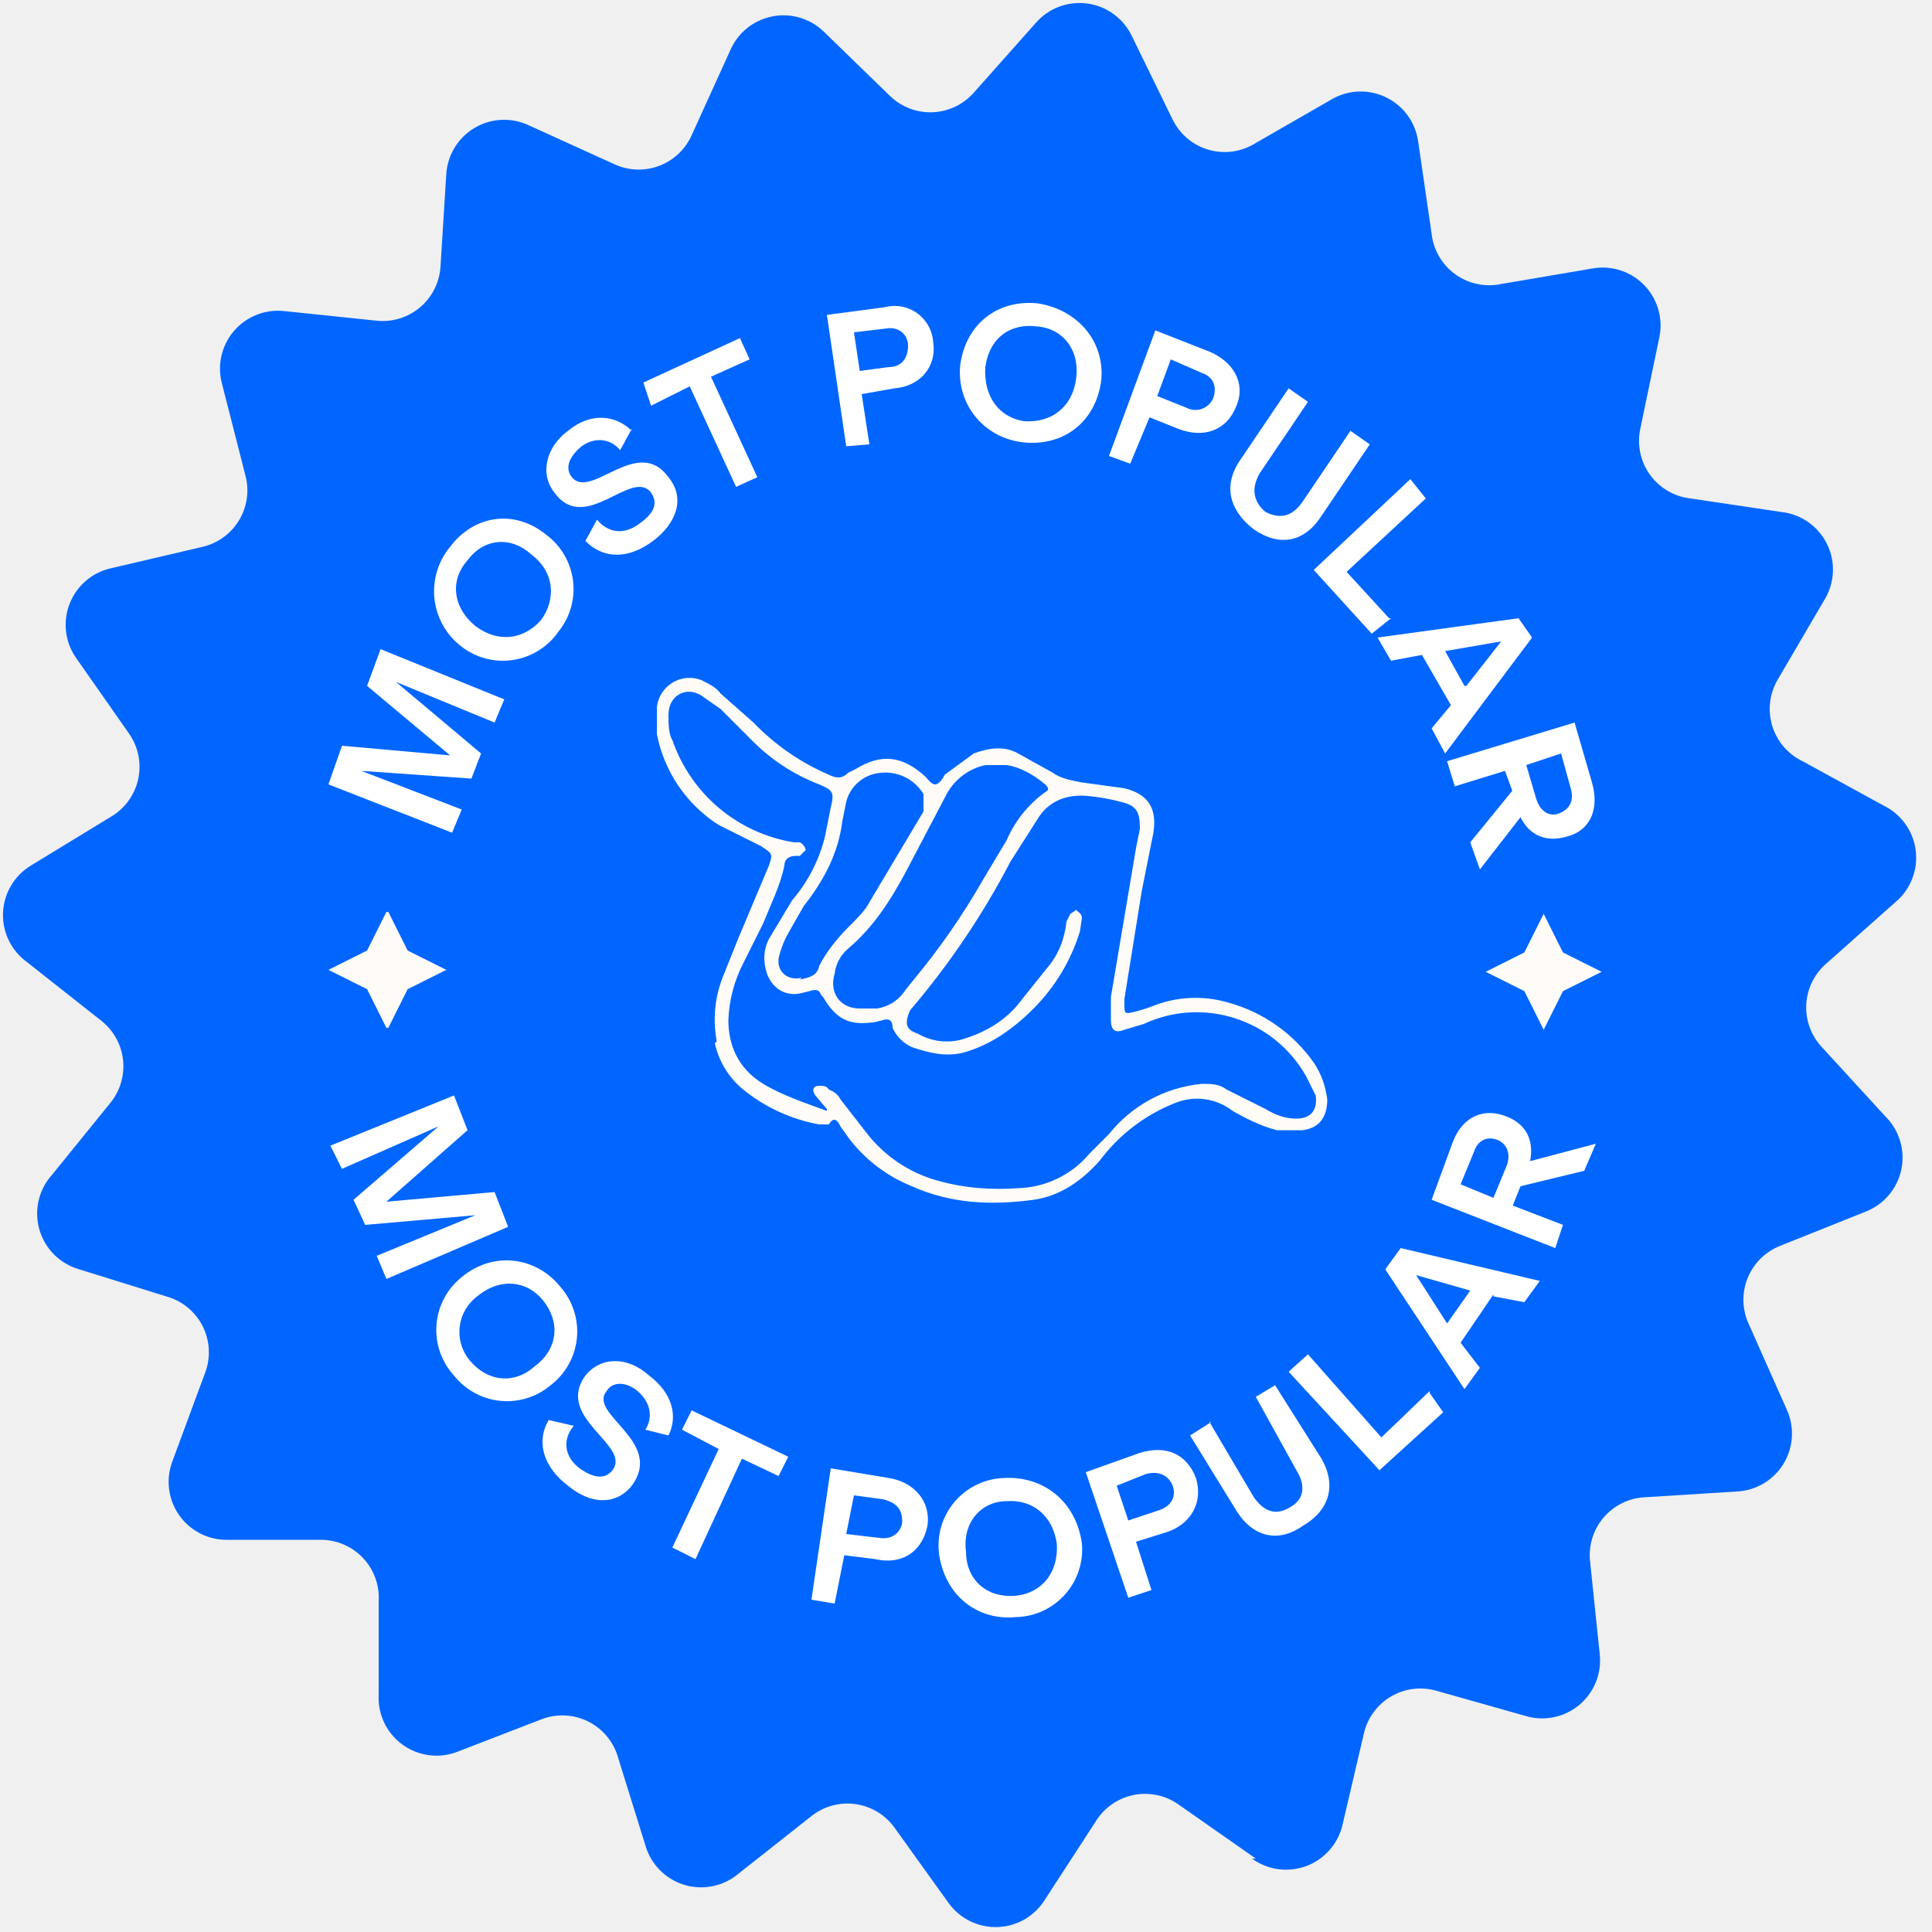
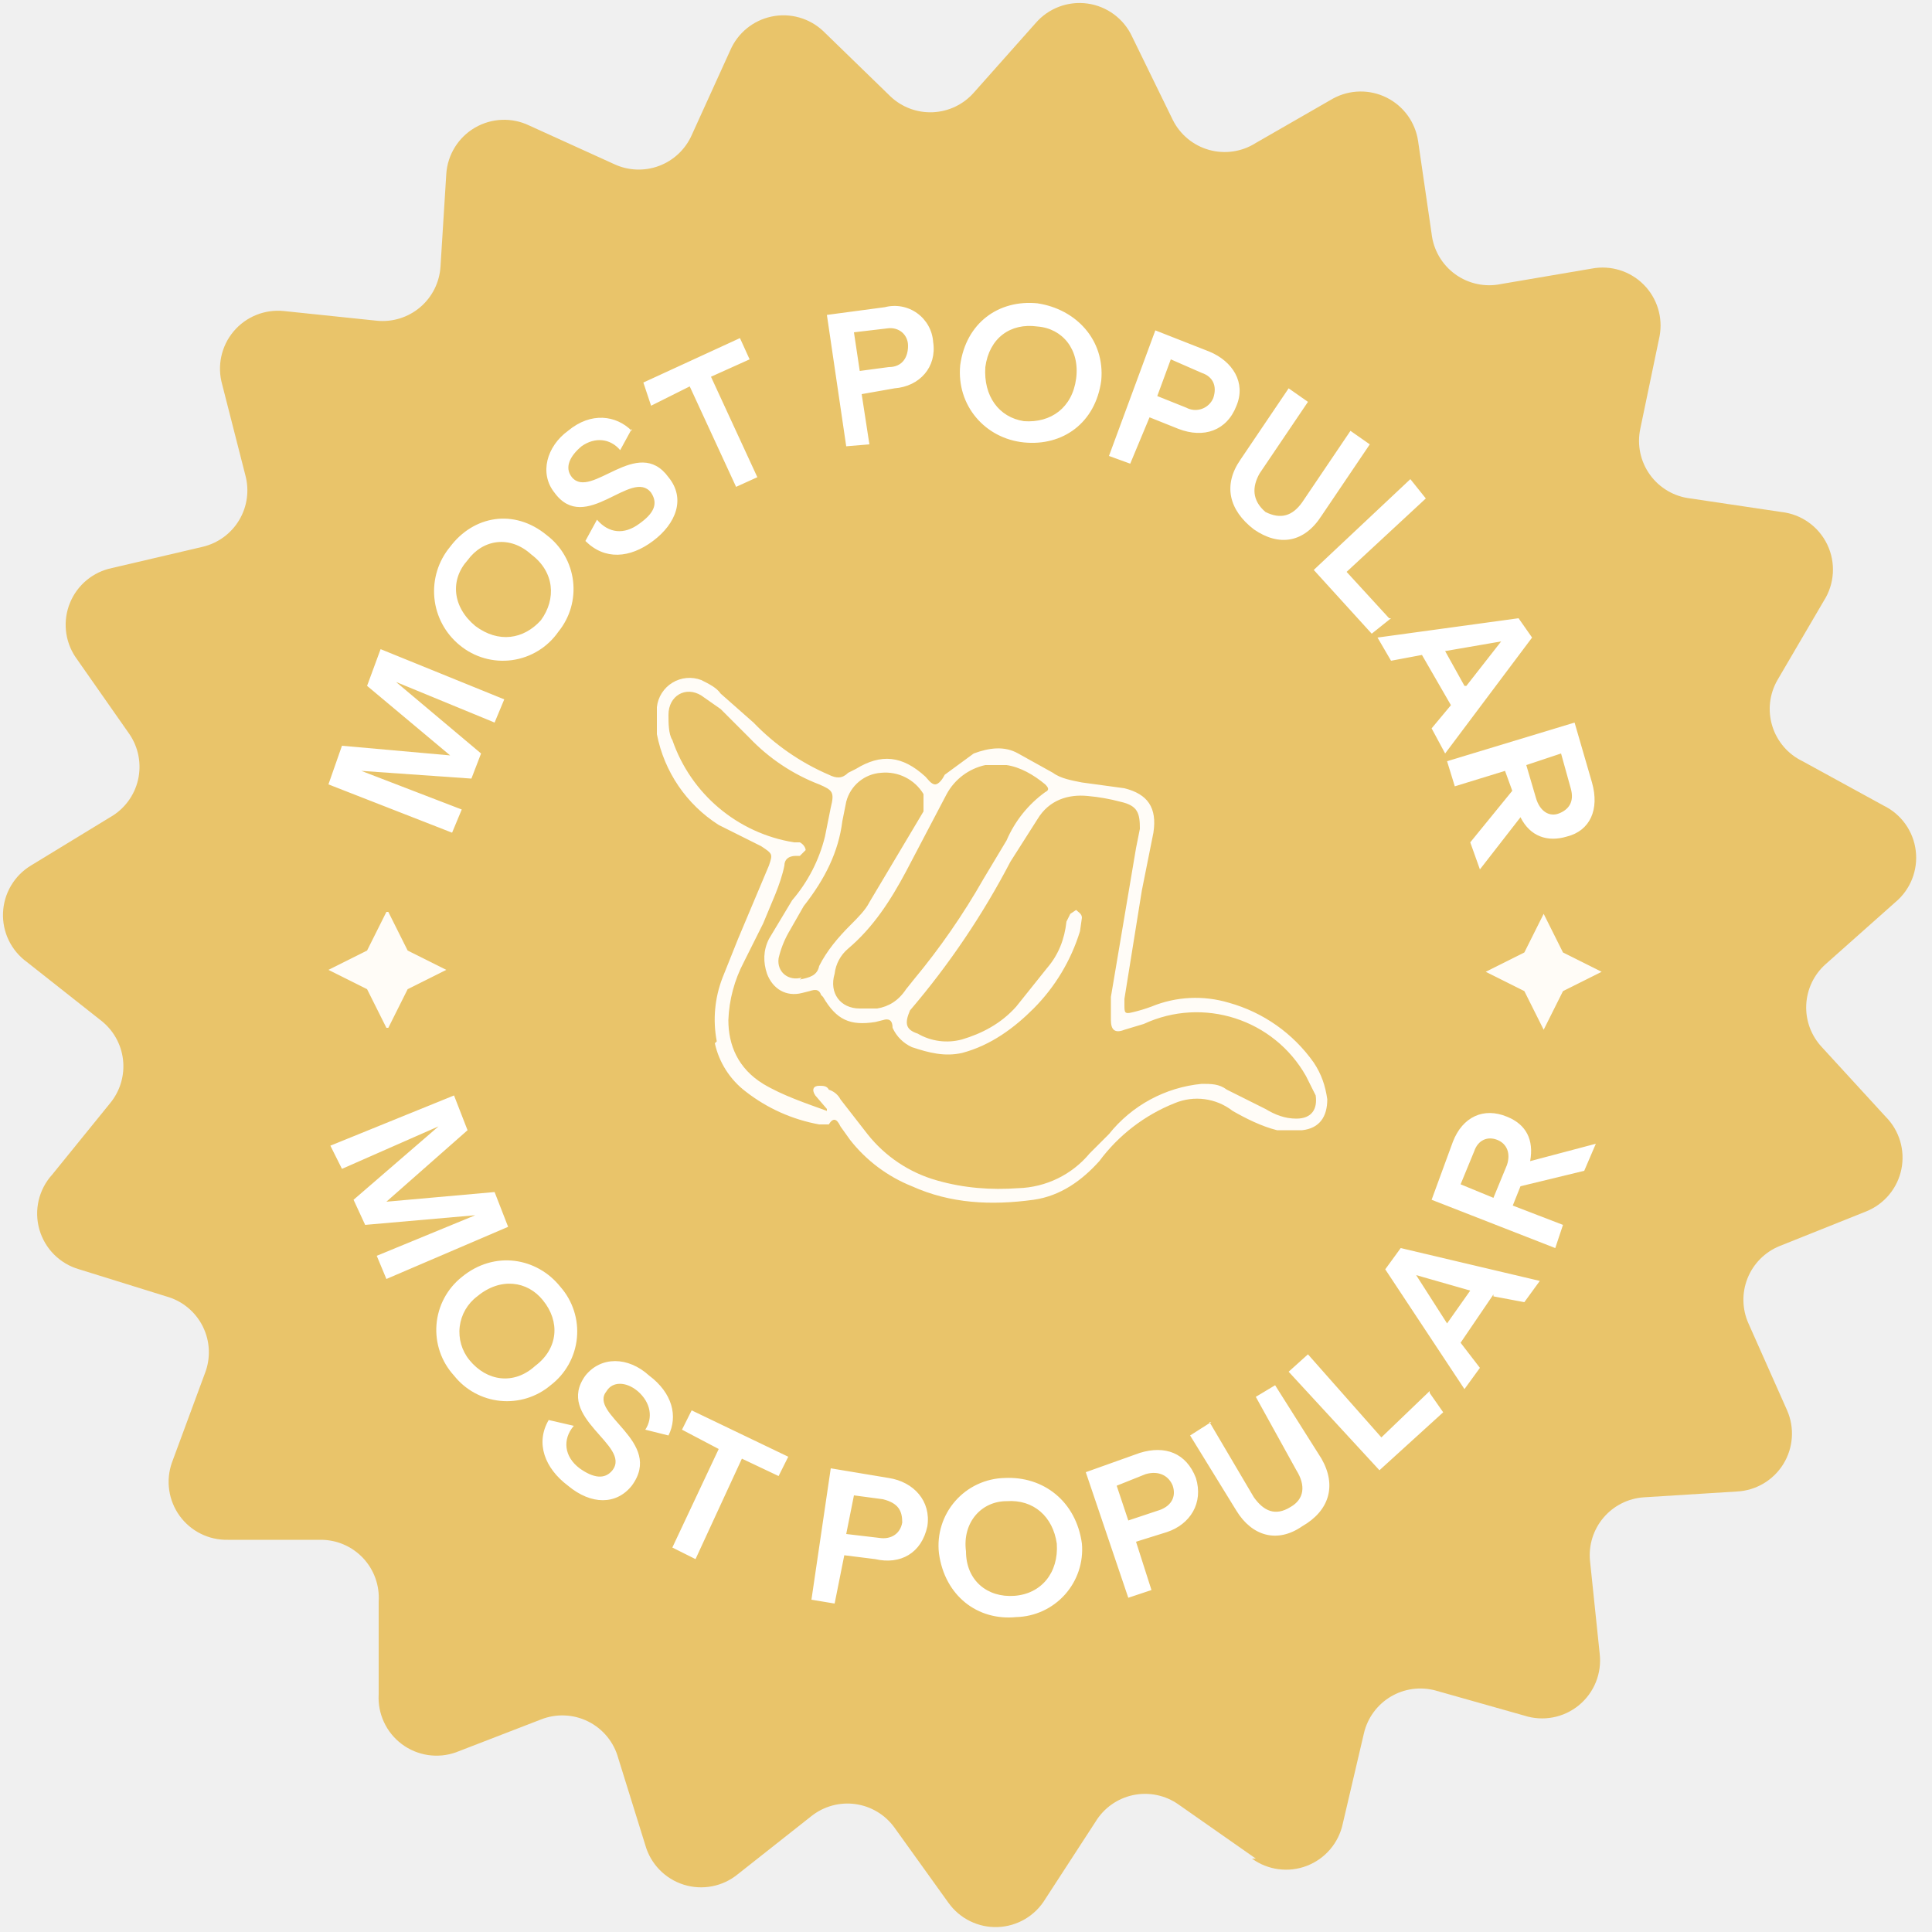
<svg xmlns="http://www.w3.org/2000/svg" fill="none" viewBox="0 0 100 100" class="card_badge__4ZB8h">
  <defs />
-   <path fill="#06F" d="M65 96.2l-4-2.8a3 3 0 00-4.3.9l-2.6 4a3 3 0 01-5 .2l-2.8-3.9A3 3 0 0042 94l-3.8 3a3 3 0 01-4.8-1.5L32 91a3 3 0 00-4-2l-4.4 1.7a3 3 0 01-4-3v-4.8a3 3 0 00-3-3.2h-4.8a3 3 0 01-2.9-4l1.7-4.6a3 3 0 00-2-4l-4.5-1.4a3 3 0 01-1.4-4.9l3-3.7a3 3 0 00-.5-4.3l-3.8-3a3 3 0 01.2-5l4.1-2.5a3 3 0 001-4.3l-2.8-4a3 3 0 011.9-4.6l4.7-1.1a3 3 0 002.2-3.7l-1.2-4.7a3 3 0 013.2-3.8l4.8.5a3 3 0 003.3-2.8l.3-4.8a3 3 0 014.3-2.5l4.4 2a3 3 0 004-1.5l2-4.4a3 3 0 014.8-1L46.1 5a3 3 0 004.3-.2l3.2-3.6a3 3 0 015 .7l2.1 4.3A3 3 0 0065 7.4l4-2.3a3 3 0 014.4 2.2l.7 4.8a3 3 0 003.6 2.6l4.7-.8a3 3 0 013.5 3.5l-1 4.8a3 3 0 002.6 3.6l4.7.7a3 3 0 012.2 4.6L92 35.2a3 3 0 001.3 4.2l4.2 2.3a3 3 0 01.6 5l-3.6 3.2a3 3 0 00-.2 4.3l3.3 3.6a3 3 0 01-1 4.9l-4.5 1.8a3 3 0 00-1.6 4l2 4.5a3 3 0 01-2.6 4.2l-4.8.3a3 3 0 00-2.8 3.3l.5 4.8a3 3 0 01-3.9 3.2l-4.6-1.3a3 3 0 00-3.7 2.2l-1.1 4.7a3 3 0 01-4.7 1.8z" />
+   <path fill="#e9c46a" d="M65 96.2l-4-2.8a3 3 0 00-4.3.9l-2.6 4a3 3 0 01-5 .2l-2.8-3.9A3 3 0 0042 94l-3.8 3a3 3 0 01-4.8-1.5L32 91a3 3 0 00-4-2l-4.4 1.7a3 3 0 01-4-3v-4.8a3 3 0 00-3-3.2h-4.8a3 3 0 01-2.9-4l1.7-4.6a3 3 0 00-2-4l-4.5-1.4a3 3 0 01-1.4-4.9l3-3.7a3 3 0 00-.5-4.3l-3.8-3a3 3 0 01.2-5l4.1-2.5a3 3 0 001-4.3l-2.8-4a3 3 0 011.9-4.6l4.7-1.1a3 3 0 002.2-3.7l-1.2-4.7a3 3 0 013.2-3.8l4.8.5a3 3 0 003.3-2.8l.3-4.8a3 3 0 014.3-2.5l4.4 2a3 3 0 004-1.5l2-4.4a3 3 0 014.8-1L46.1 5a3 3 0 004.3-.2l3.2-3.6a3 3 0 015 .7l2.1 4.3A3 3 0 0065 7.4l4-2.3a3 3 0 014.4 2.2l.7 4.8a3 3 0 003.6 2.6l4.7-.8a3 3 0 013.5 3.5l-1 4.8a3 3 0 002.6 3.6l4.7.7a3 3 0 012.2 4.6L92 35.2a3 3 0 001.3 4.2l4.2 2.3a3 3 0 01.6 5l-3.6 3.2a3 3 0 00-.2 4.3l3.3 3.6a3 3 0 01-1 4.9l-4.5 1.8a3 3 0 00-1.6 4l2 4.5a3 3 0 01-2.6 4.2l-4.8.3a3 3 0 00-2.8 3.3l.5 4.8a3 3 0 01-3.9 3.2l-4.6-1.3a3 3 0 00-3.7 2.2l-1.1 4.7a3 3 0 01-4.7 1.8z" />
  <path fill="#fff" d="M19.7 33.6l6.4 2.6-.5 1.2-5.1-2.1 4.4 3.7-.5 1.3-5.7-.4 5.2 2-.5 1.2-6.4-2.5.7-2 5.6.5-4.3-3.6.7-1.9zm8.6-5.9a3.5 3.5 0 01.6 5 3.5 3.5 0 01-5.1.7 3.6 3.6 0 01-.5-5.1c1.2-1.6 3.3-2 5-.6zm-3.7 4.7c1.2.9 2.5.7 3.4-.3.8-1.1.7-2.5-.5-3.4-1.1-1-2.5-.8-3.3.3-.9 1-.8 2.4.4 3.4zm8.1-10.2l-.6 1.1c-.5-.6-1.3-.7-2-.2-.6.5-.9 1.1-.5 1.6 1 1.2 3.4-2.2 5 0 .9 1.1.4 2.4-.8 3.3-1.2.9-2.5 1-3.5 0l.6-1.1c.6.7 1.4.8 2.2.2.7-.5 1-1 .6-1.6-1-1.3-3.4 2.2-5 0-.8-1-.4-2.4.7-3.2 1.2-1 2.5-.8 3.3 0zm6.1-3.6l-2 .9 2.4 5.2-1.1.5-2.4-5.2-2 1-.4-1.2 5-2.3.5 1.1zm9.5-.9c.2 1.3-.7 2.3-2 2.4l-1.7.3.4 2.6-1.2.1-1-6.8 3-.4a2 2 0 012.5 1.8zm-1.3.2c0-.6-.5-1-1.1-.9l-1.7.2.3 2L46 19c.7 0 1-.5 1-1.1zm10 1.8c-.3 2.2-2 3.4-4 3.2-2-.2-3.5-1.9-3.3-4 .3-2.2 2-3.4 4-3.2 2 .3 3.5 1.9 3.3 4zm-6-.7c-.1 1.5.7 2.6 2 2.8 1.4.1 2.5-.7 2.7-2.2.2-1.5-.7-2.6-2-2.7-1.4-.2-2.5.6-2.7 2.1zm13 2c-.5 1.3-1.7 1.7-3 1.2l-1.5-.6-1 2.4-1.1-.4 2.4-6.5 2.8 1.1c1.2.5 1.9 1.6 1.4 2.8zm-1.2-.4c.2-.6 0-1.1-.6-1.3l-1.6-.7-.7 1.9 1.5.6a1 1 0 001.4-.5zm4.9.2l-2.5 3.7c-.4.7-.4 1.4.3 2 .8.4 1.4.2 1.9-.5l2.5-3.7 1 .7-2.5 3.7c-.9 1.4-2.2 1.6-3.5.7-1.3-1-1.6-2.3-.7-3.6l2.5-3.7 1 .7zM72 32l-1 .8-3-3.3 5-4.7.8 1-4.1 3.8 2.2 2.4zm3.1 4.5l-1.5-2.6-1.6.3-.7-1.2 7.3-1 .7 1-4.5 6-.7-1.3 1-1.2zm.8-1l1.8-2.3-2.9.5 1 1.8zm2.4 5.5l-.4-1.1-2.6.8-.4-1.3 6.6-2 .9 3.1c.4 1.4-.1 2.5-1.3 2.8-1 .3-1.9 0-2.4-1L76.6 45l-.5-1.4 2.2-2.7zm.7-1.4l.5 1.7c.2.7.7 1 1.2.8.5-.2.8-.6.6-1.3l-.5-1.8-1.8.6z" />
  <path fill="#FFFCF7" d="M37.1 53.9a6 6 0 01.3-3.3l.8-2 1.6-3.8c.2-.6.2-.6-.4-1l-2.2-1.1A7.2 7.2 0 0134 38v-1.4a1.7 1.7 0 012.3-1.4c.4.2.8.4 1 .7l1.7 1.5a12 12 0 003.9 2.7c.4.2.7.2 1-.1l.4-.2c1.3-.8 2.4-.7 3.6.4.1.1.3.4.5.4s.4-.3.5-.5l1.5-1.1c.8-.3 1.6-.4 2.3 0l1.8 1c.4.3 1 .4 1.5.5l2.2.3c1.2.3 1.7 1 1.5 2.3l-.6 3-.9 5.6v.3c0 .4 0 .5.4.4a8 8 0 001-.3 6 6 0 014-.2A8 8 0 0168 55c.4.6.6 1.2.7 1.9 0 .9-.4 1.5-1.3 1.6h-1.3c-.8-.2-1.6-.6-2.3-1a3 3 0 00-3-.4 9 9 0 00-3.9 3c-.9 1-2 1.8-3.4 2-2.2.3-4.3.2-6.3-.7A7.7 7.7 0 0144 59l-.5-.7c-.1-.2-.3-.6-.6-.1h-.5a8.7 8.7 0 01-3.8-1.7A4.3 4.3 0 0137 54zm5.7 3.6v-.1l-.6-.7c-.2-.3-.1-.5.2-.5.2 0 .4 0 .5.2.3.1.5.3.6.5l1.4 1.8a7 7 0 003.6 2.4c1.4.4 2.8.5 4.2.4a5 5 0 003.7-1.8l1-1a7 7 0 014.8-2.6c.5 0 .9 0 1.3.3l2 1c.5.3 1 .5 1.6.5.8 0 1.1-.5 1-1.2l-.5-1a6.5 6.5 0 00-8.4-2.7l-1 .3c-.5.2-.7 0-.7-.5v-1.2l1.3-7.7.2-1c0-.8-.1-1.2-1-1.4a10 10 0 00-1.7-.3c-1-.1-2 .2-2.6 1.2l-1.4 2.2a41.1 41.1 0 01-5.2 7.7c-.3.7-.2 1 .4 1.2a3 3 0 002.3.3c1-.3 2-.8 2.8-1.7l1.6-2c.6-.7.9-1.5 1-2.4l.2-.4.3-.2c.1.1.3.2.3.4l-.1.7a9.7 9.7 0 01-2.4 4c-1 1-2.2 1.9-3.7 2.3-.9.2-1.7 0-2.6-.3a2 2 0 01-1-1c0-.4-.2-.5-.5-.4l-.4.1c-1.3.2-2-.1-2.7-1.3l-.1-.1c-.1-.3-.3-.3-.6-.2l-.4.1c-.8.2-1.5-.2-1.8-1-.2-.6-.2-1.2.1-1.8l1.2-2a8 8 0 001.7-3.3l.3-1.5c.2-.8.1-.9-.6-1.2a9.9 9.9 0 01-3.6-2.4l-1.5-1.5-1-.7c-.8-.5-1.7 0-1.7 1 0 .4 0 1 .2 1.3a8 8 0 006.3 5.3h.3c.2.1.3.3.3.4l-.3.3h-.2c-.4 0-.6.2-.6.5-.2 1-.7 2-1.1 3l-1 2a7 7 0 00-.8 3c0 1.3.5 2.5 1.8 3.3 1 .6 2.2 1 3.3 1.4zm2.6-5.3c.6-.1 1.1-.4 1.5-1l.4-.5a36 36 0 003.6-5.2l1.2-2a6 6 0 012-2.5c.2-.1.2-.2 0-.4-.6-.5-1.3-.9-2-1H51a3 3 0 00-2 1.5l-2.1 4c-.8 1.5-1.7 2.9-3 4a2 2 0 00-.7 1.3c-.3 1 .3 1.8 1.3 1.8h1zm-4-1.5c.5-.1.9-.2 1-.7.4-.8 1-1.5 1.6-2.1.4-.4.8-.8 1-1.2l2.8-4.7v-.9a2.3 2.3 0 00-2.2-1.1 2 2 0 00-1.8 1.5l-.2 1c-.2 1.6-.9 3-2 4.4l-.8 1.4a5 5 0 00-.5 1.3c-.1.7.5 1.2 1.2 1z" />
  <path fill="#fff" d="M26.3 63.5L20 66.2l-.5-1.2 5.1-2.1-5.7.5-.6-1.3 4.4-3.8-5 2.2-.6-1.2 6.4-2.6.7 1.8-4.2 3.7 5.6-.5.7 1.8zm2.2 8.2a3.5 3.5 0 01-5-.5 3.5 3.5 0 01.4-5.1c1.7-1.4 3.9-1 5.1.5a3.5 3.5 0 01-.5 5.1zm-3.8-4.6a2.3 2.3 0 00-.4 3.3c.9 1.1 2.3 1.3 3.4.3 1.2-.9 1.3-2.3.4-3.4-.8-1-2.2-1.2-3.4-.2zm9.9 7.2l-1.2-.3c.4-.6.3-1.4-.4-2-.6-.5-1.3-.5-1.6 0-1 1.2 3 2.6 1.3 4.9-.8 1-2.1 1-3.3 0-1.2-.9-1.7-2.2-1-3.4l1.3.3c-.6.7-.5 1.6.3 2.2.7.5 1.3.6 1.7.1 1-1.3-3-2.7-1.4-4.9.8-1 2.2-1 3.3 0 1.2.9 1.5 2.1 1 3.1zm5.7 2.1l-1.9-.9-2.4 5.2-1.2-.6 2.4-5.1-1.9-1 .5-1 5 2.4-.5 1zM48 79c-.3 1.4-1.4 2-2.7 1.7l-1.6-.2-.5 2.5-1.2-.2 1-6.8 3 .5c1.3.2 2.2 1.2 2 2.5zm-1.3-.2c0-.6-.2-1-1-1.2l-1.5-.2-.4 2 1.7.2c.6.1 1.1-.2 1.2-.8zm9.3 1.1a3.5 3.5 0 01-3.4 3.8c-2 .2-3.7-1.1-4-3.3a3.5 3.5 0 013.4-3.9c2-.1 3.7 1.2 4 3.4zm-6 .4c0 1.5 1.1 2.4 2.5 2.3 1.4-.1 2.3-1.2 2.2-2.7-.2-1.4-1.2-2.3-2.6-2.2-1.3 0-2.3 1.1-2.1 2.6zm11.9-3.8c.4 1.3-.3 2.4-1.5 2.8l-1.6.5.8 2.5-1.2.4-2.2-6.5 2.8-1c1.3-.4 2.4 0 2.9 1.3zm-1.2.4c-.2-.5-.7-.8-1.4-.6l-1.5.6.6 1.8 1.5-.5c.7-.2 1-.7.8-1.3zm1.9-3.3l2.3 3.9c.5.7 1.1 1 1.9.5.7-.4.8-1.1.3-1.9L65 72.3l1-.6 2.4 3.8c.8 1.4.4 2.7-1 3.5-1.3.9-2.6.5-3.4-.8l-2.4-3.9 1.1-.7zM74 72.1l.7 1-3.3 3-4.7-5.1 1-.9 3.8 4.3L74 72zm3.3-5.1l-1.7 2.5 1 1.3-.8 1.1-4.1-6.2.8-1.1 7.2 1.7-.8 1.1-1.6-.3zm-1.2-.2l-2.8-.8 1.6 2.5 1.2-1.7zm2.6-5.4l-.4 1 2.6 1-.4 1.2-6.4-2.5 1.1-3c.5-1.3 1.6-1.8 2.8-1.3 1 .4 1.4 1.2 1.2 2.3l3.4-.9-.6 1.4-3.3.8zm-1.4.6l.7-1.7c.2-.6 0-1.1-.5-1.3-.5-.2-1 0-1.2.6l-.7 1.7 1.7.7z" />
  <path fill="#FFFCF7" d="M79.9 47.3l-1 2-2 1 2 1 1 2 1-2 2-1-2-1-1-2zM20 47.2l-1 2-2 1 2 1 1 2h.1l1-2 2-1-2-1-1-2z" />
</svg>
